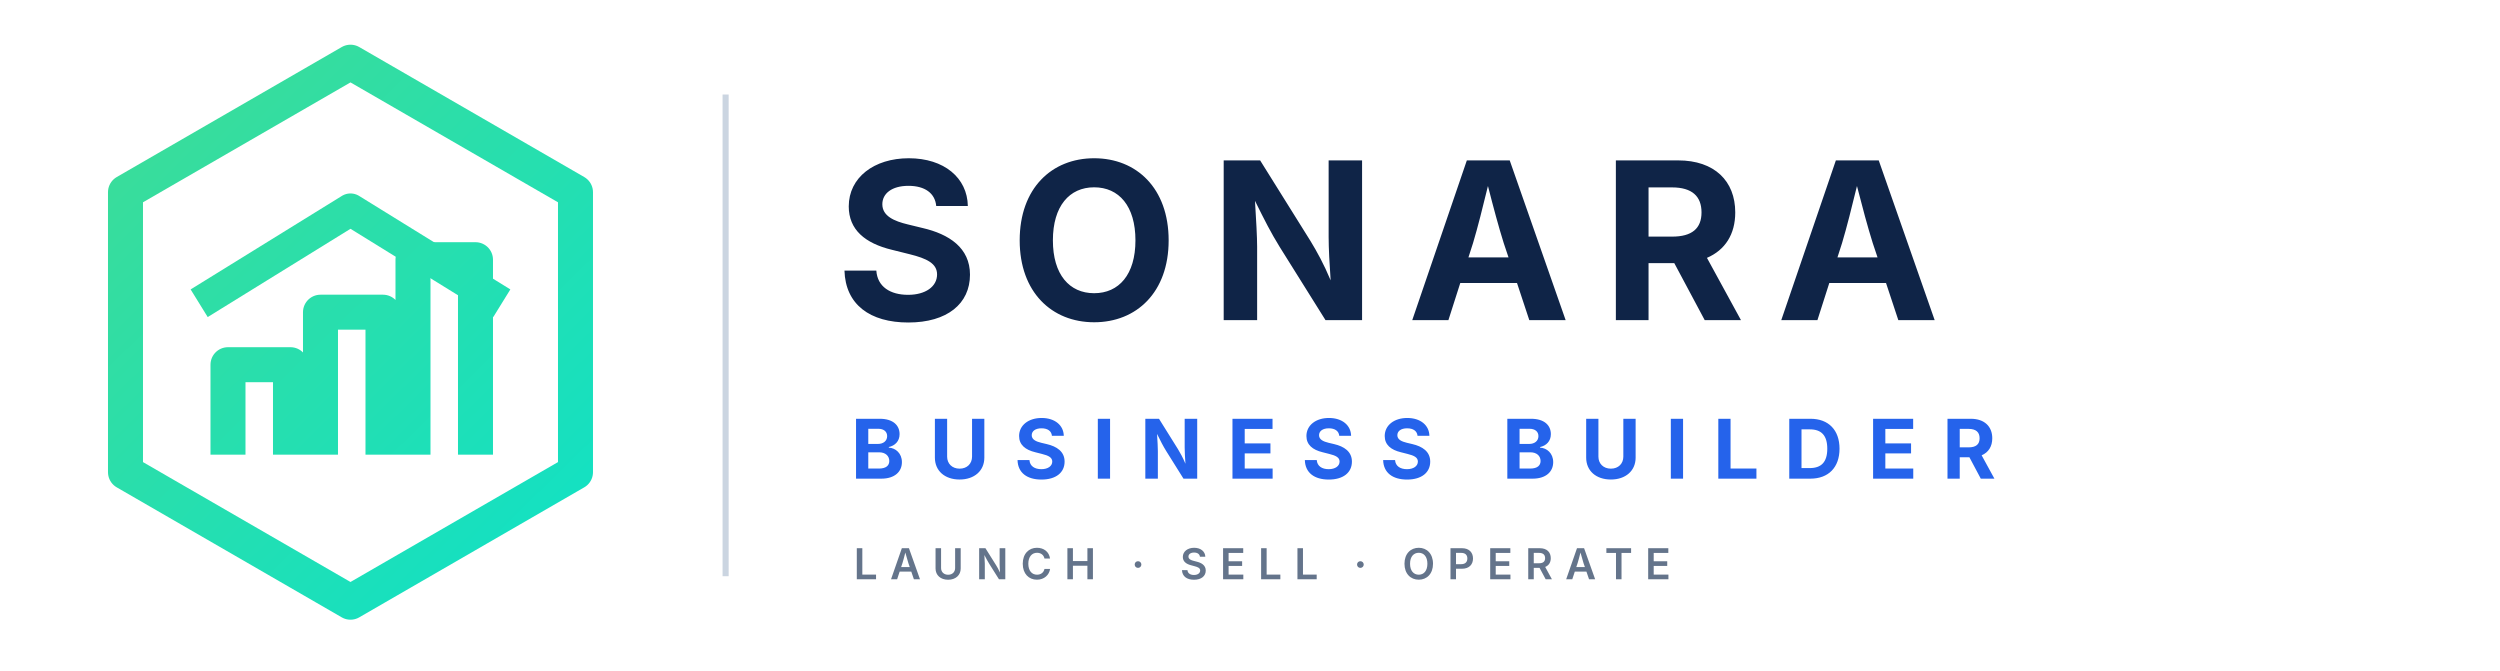
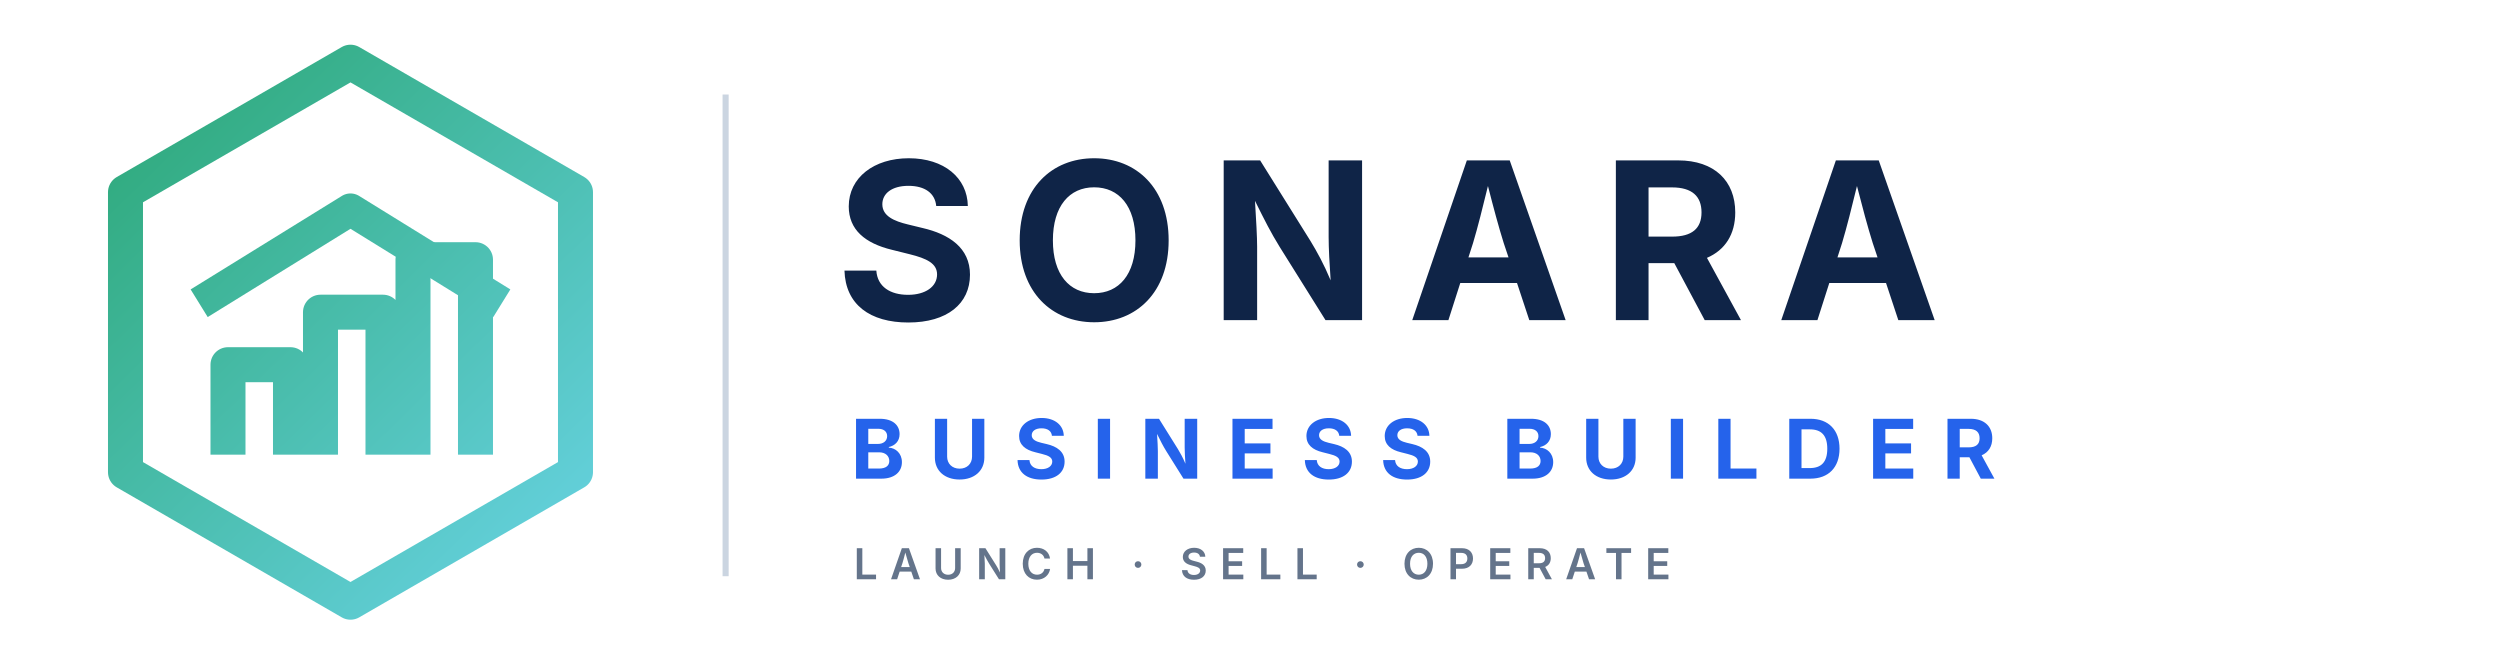
<svg xmlns="http://www.w3.org/2000/svg" viewBox="0 0 820 220" role="img" aria-labelledby="title desc">
  <defs>
    <linearGradient id="g" x1="34" y1="30" x2="216" y2="216" gradientUnits="userSpaceOnUse">
-       <stop stop-color="#3DDC97" />
-       <stop offset="1" stop-color="#12E1C4" />
+       <stop stop-color="#2DA878" />
+       <stop offset="1" stop-color="#65D1DE" />
    </linearGradient>
  </defs>
  <g transform="translate(10 4) scale(.82)">
    <path d="M128 20 218 72v112l-90 52-90-52V72z" fill="none" stroke="url(#g)" stroke-width="14" stroke-linejoin="round" />
    <path d="m73 113 55-34 55 34" fill="none" stroke="url(#g)" stroke-width="13" stroke-linecap="square" stroke-linejoin="round" />
    <path d="M79 177v-36h25v36M116 177v-57h25v57M153 177V99h25v78" fill="none" stroke="url(#g)" stroke-width="14" stroke-linejoin="round" />
  </g>
  <path d="M238 31v158" stroke="#CBD5E1" stroke-width="2" />
  <text x="274" y="105" fill="#0F2447" font-family="Inter,Arial,sans-serif" font-size="72" font-weight="700" letter-spacing="10">SONARA</text>
  <text x="279" y="157" fill="#2563EB" font-family="Inter,Arial,sans-serif" font-size="27" font-weight="700" letter-spacing="8">BUSINESS BUILDER</text>
  <text x="280" y="190" fill="#64748B" font-family="Inter,Arial,sans-serif" font-size="14" font-weight="600" letter-spacing="4">LAUNCH · SELL · OPERATE</text>
</svg>
